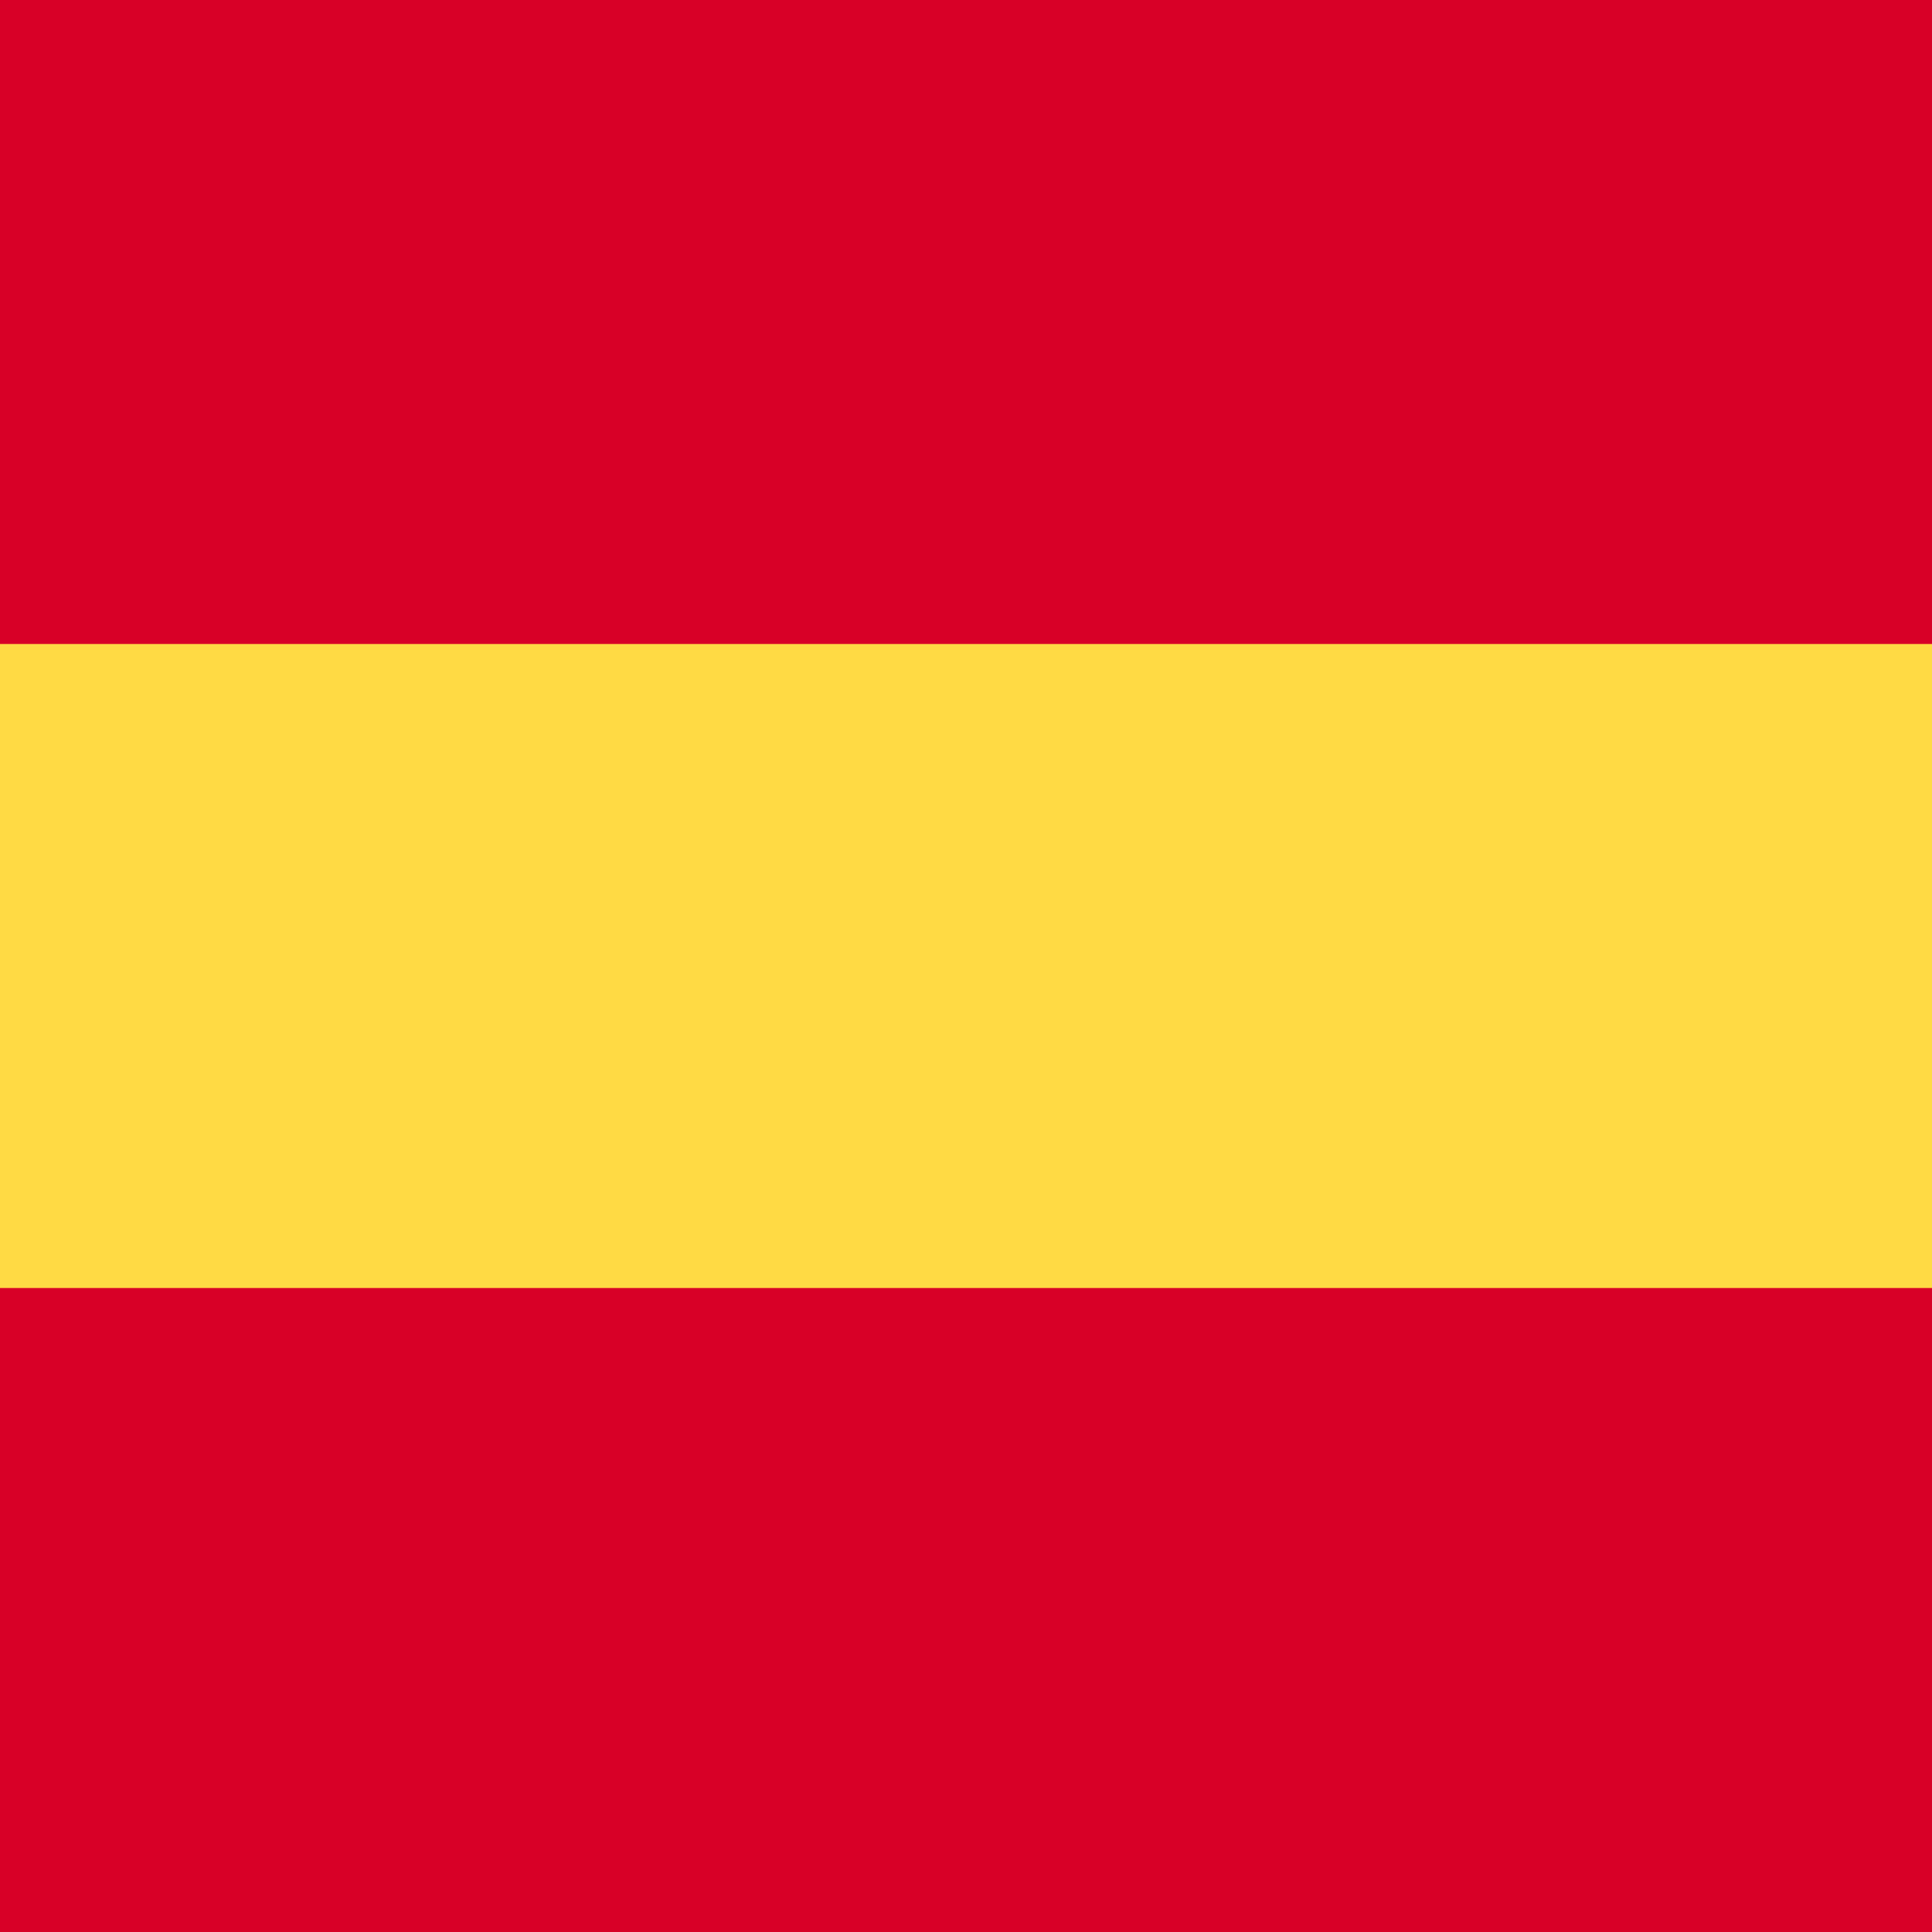
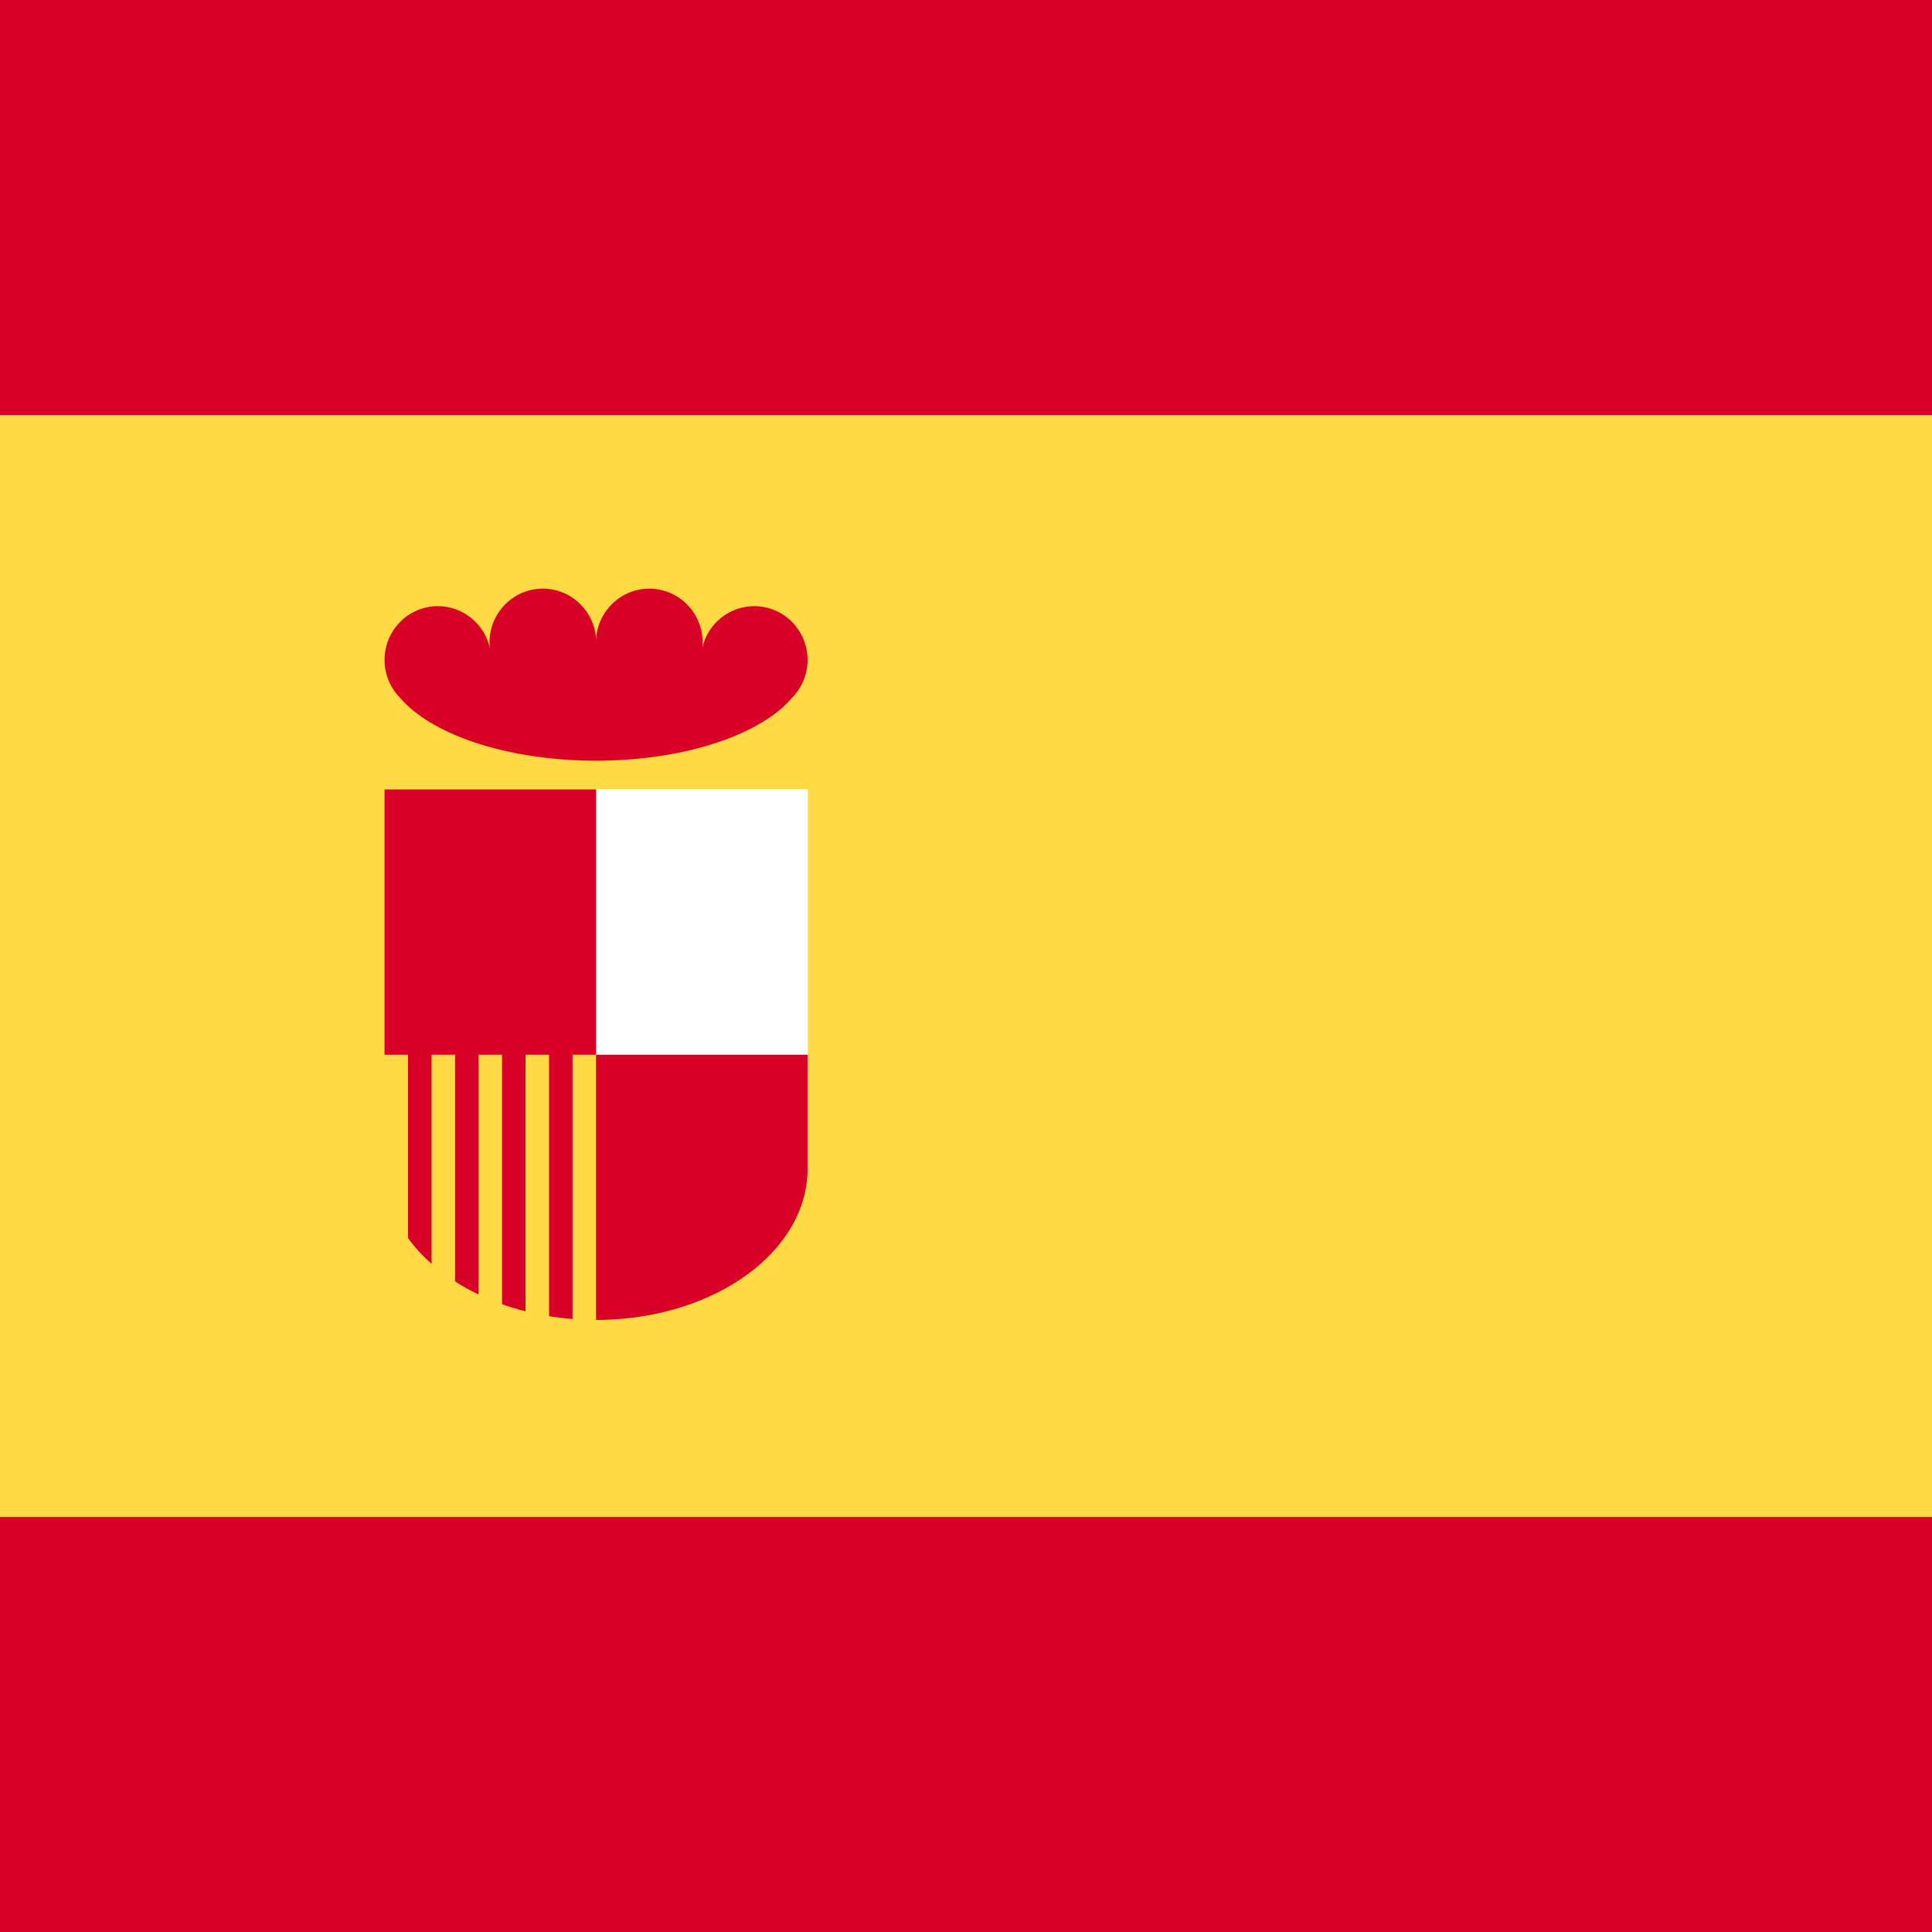
<svg xmlns="http://www.w3.org/2000/svg" version="1.1" id="Capa_1" x="0px" y="0px" viewBox="0 0 512 512" style="enable-background:new 0 0 512 512;" xml:space="preserve">
-   <rect style="fill:#FFDA44;" width="512" height="512" />
-   <g>
-     <rect style="fill:#D80027;" width="512" height="170.663" />
-     <rect y="341.337" style="fill:#D80027;" width="512" height="170.663" />
-   </g>
-   <g>
+   <defs id="defs43">
+ 
+ 
+ 
+ 
+ 
+ 
+ 
+ 
+ 
+ 
+ 
+ 
+ 
+ 
+ 
+ 	
+ 	
+ </defs>
+   <rect style="fill:#FFDA44;" width="512" height="512" id="rect2" />
+   <rect y="0" x="0" id="rect4" height="110" width="512" style="fill:#d80027;stroke-width:0.803" />
+   <rect x="0" id="rect6" height="110" width="512" style="fill:#d80027;stroke-width:0.803" y="402" />
+   <g id="g10">
</g>
-   <g>
+   <g id="g12">
</g>
-   <g>
+   <g id="g14">
</g>
-   <g>
+   <g id="g16">
</g>
-   <g>
+   <g id="g18">
</g>
-   <g>
+   <g id="g20">
</g>
-   <g>
+   <g id="g22">
</g>
-   <g>
+   <g id="g24">
</g>
-   <g>
+   <g id="g26">
</g>
-   <g>
+   <g id="g28">
</g>
-   <g>
+   <g id="g30">
</g>
-   <g>
+   <g id="g32">
</g>
-   <g>
+   <g id="g34">
</g>
-   <g>
+   <g id="g36">
</g>
-   <g>
+   <g id="g38">
</g>
+   <path style="opacity:1;fill:#d80027;stroke-width:1.131" d="m 101.911,209.205 v 56.065 17.942 26.556 c 0,21.737 24.243,39.417 54.459,40.021 0.529,0.018 1.058,0.028 1.59,0.028 0.532,0 1.063,-0.011 1.591,-0.028 30.216,-0.604 54.459,-18.285 54.459,-40.021 v -26.556 -17.942 -56.065 z" id="path941" />
+   <rect style="opacity:1;fill:#ffffff;fill-opacity:1;stroke:none;stroke-width:85.771;stroke-miterlimit:4;stroke-dasharray:none;stroke-opacity:1" id="rect974" width="56.125" height="70.4" x="157.96" y="209.111" />
+   <path style="opacity:1;fill:#ffda44;fill-opacity:1;stroke:none;stroke-width:29.781;stroke-miterlimit:4;stroke-dasharray:none;stroke-opacity:1" d="M 100,279.511 V 356 h 8.138 v -76.489 z m 14.367,0 V 356 h 6.227 v -76.489 z m 12.455,0 V 356 h 6.228 v -76.489 z m 12.456,0 V 356 h 6.227 v -76.489 z m 12.455,0 V 356 h 6.228 v -76.489 z" id="rect1006" />
+   <path style="opacity:1;fill:#d80027;stroke-width:0.924" d="m 143.861,156 c -7.806,1.9e-4 -14.133,6.381 -14.133,14.251 0.005,0.53 0.041,1.059 0.105,1.585 -1.421,-6.532 -7.155,-11.19 -13.787,-11.198 -7.806,-7.5e-4 -14.135,6.38 -14.135,14.251 4e-5,3.906 1.561,7.442 4.085,10.016 8.128,9.565 27.542,16.376 50.375,16.68 0.529,0.012 1.057,0.018 1.589,0.018 0.532,0 1.063,-0.006 1.592,-0.018 22.833,-0.304 42.246,-7.117 50.375,-16.682 2.523,-2.574 4.085,-6.109 4.085,-10.015 -9e-5,-7.871 -6.328,-14.251 -14.133,-14.251 -6.569,0.007 -12.268,4.577 -13.753,11.029 0.047,-0.471 0.07,-0.943 0.07,-1.416 -8e-5,-7.871 -6.328,-14.251 -14.133,-14.251 -7.494,0.009 -13.678,5.915 -14.094,13.46 C 157.55,161.911 151.359,156.004 143.861,156 Z" id="path1056" />
</svg>
